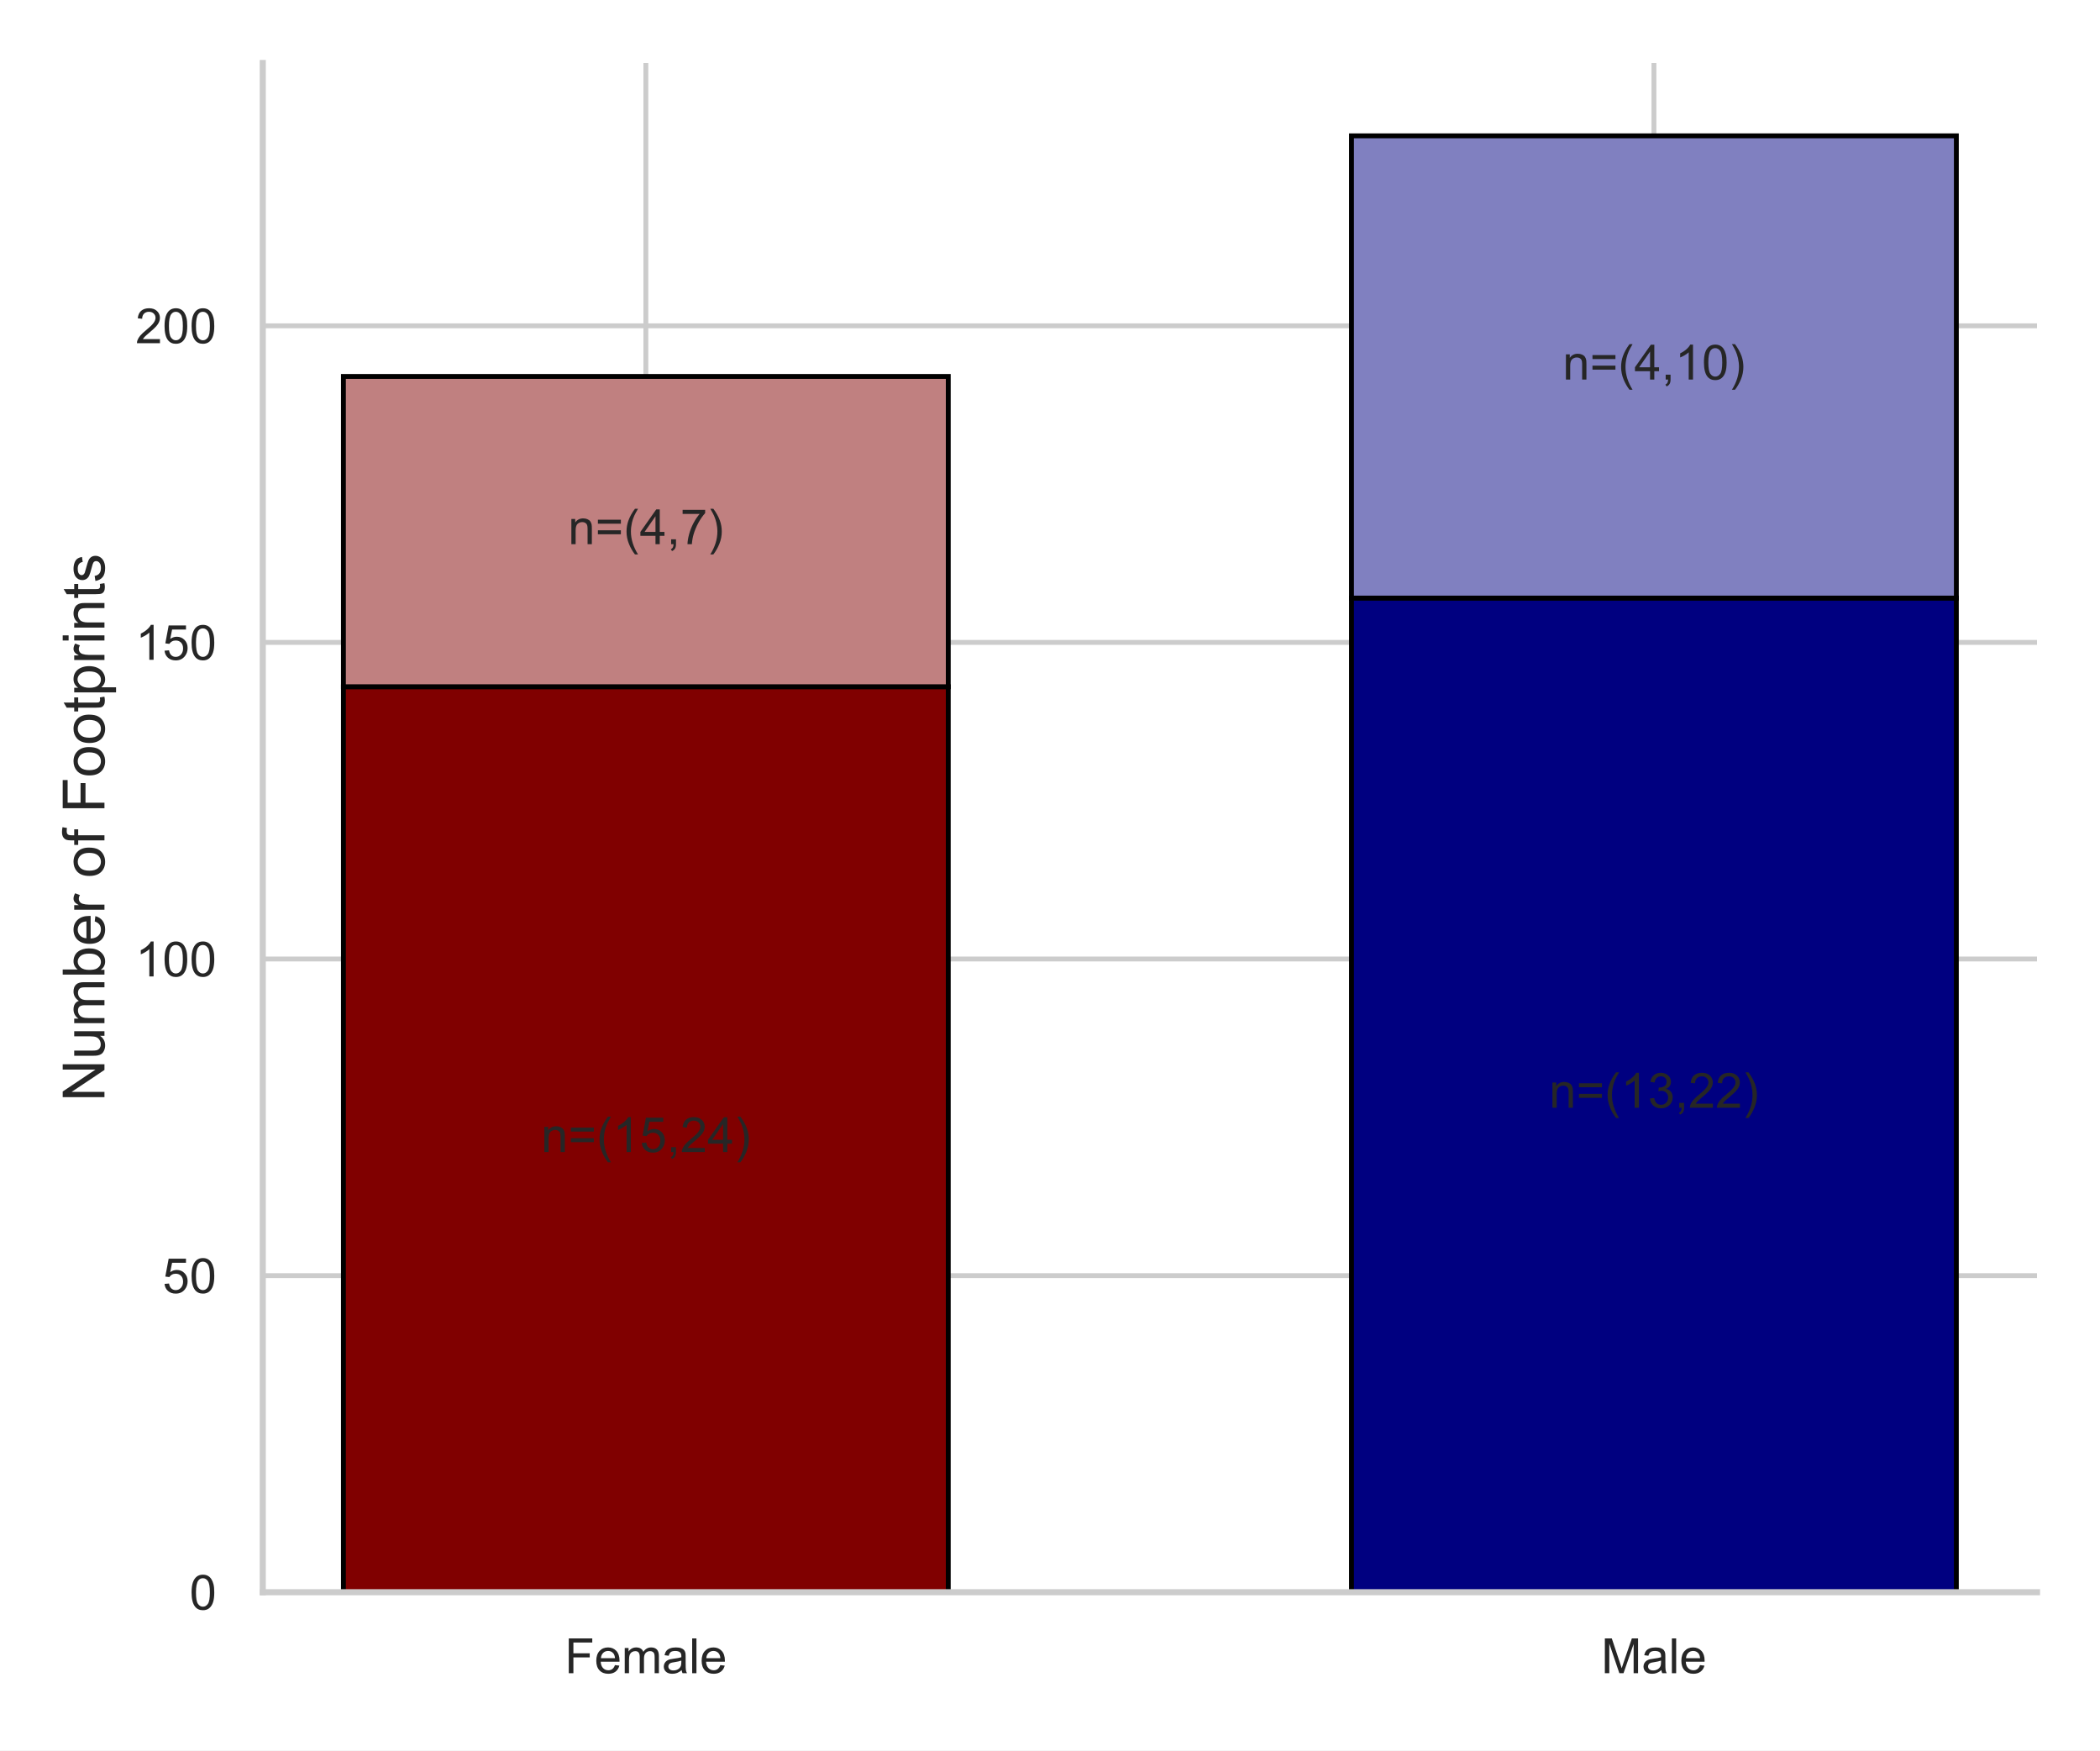
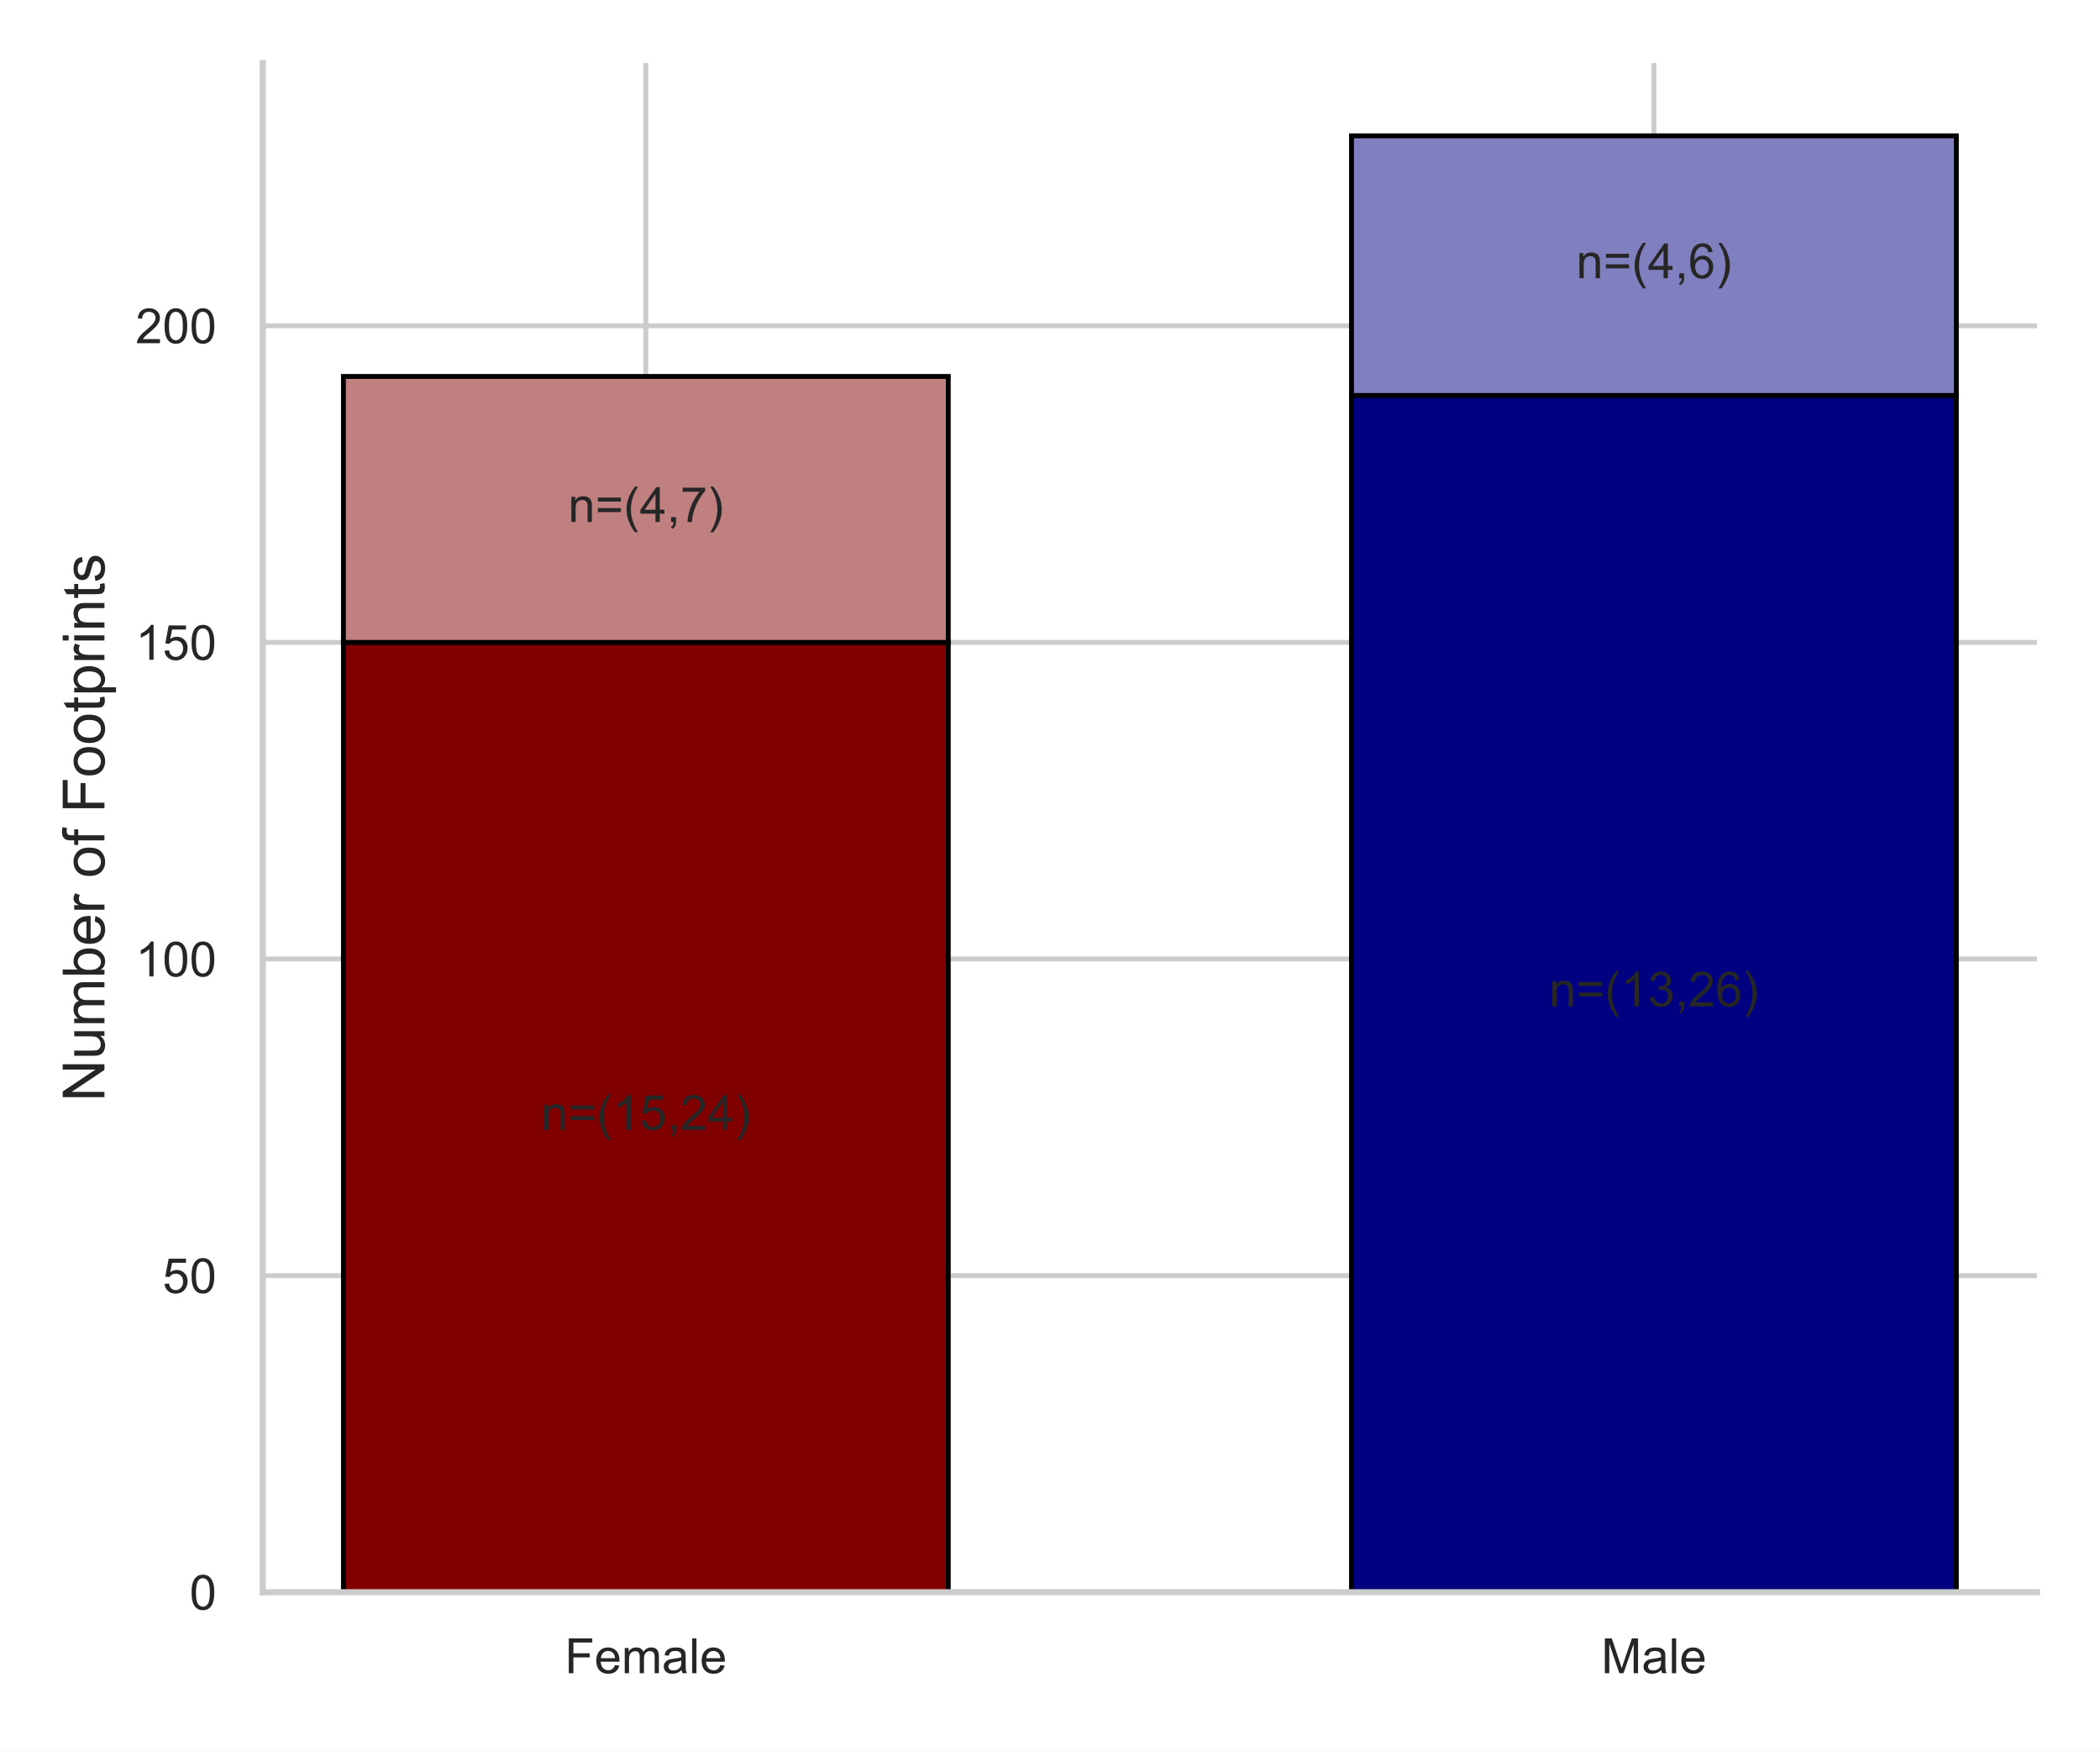
<svg xmlns="http://www.w3.org/2000/svg" xmlns:xlink="http://www.w3.org/1999/xlink" width="432pt" height="360pt" viewBox="0 0 432 360" version="1.1">
  <defs>
    <style type="text/css">*{stroke-linejoin: round; stroke-linecap: butt}</style>
  </defs>
  <g id="figure_1">
    <g id="patch_1">
      <path d="M 0 360  L 432 360  L 432 0  L 0 0  z " style="fill: #ffffff" />
    </g>
    <g id="axes_1">
      <g id="patch_2">
        <path d="M 54.056 327.46  L 419.04 327.46  L 419.04 12.96  L 54.056 12.96  z " style="fill: #ffffff" />
      </g>
      <g id="matplotlib.axis_1">
        <g id="xtick_1">
          <g id="line2d_1">
-             <path d="M 132.86 327.46  L 132.86 12.96  " clip-path="url(#p6dbbc9dc8a)" style="fill: none; stroke: #cccccc; stroke-linecap: round" />
+             <path d="M 132.86 327.46  L 132.86 12.96  " clip-path="url(#p54f2417b3c)" style="fill: none; stroke: #cccccc; stroke-linecap: round" />
          </g>
          <g id="text_1">
            <g style="fill: #262626" transform="translate(116.1885 344.1178) scale(0.1 -0.1)">
              <defs>
                <path id="ArialMT-46" d="M 525 0  L 525 4581  L 3616 4581  L 3616 4041  L 1131 4041  L 1131 2622  L 3281 2622  L 3281 2081  L 1131 2081  L 1131 0  L 525 0  z " transform="scale(0.015625)" />
                <path id="ArialMT-65" d="M 2694 1069  L 3275 997  Q 3138 488 2766 206  Q 2394 -75 1816 -75  Q 1088 -75 661 373  Q 234 822 234 1631  Q 234 2469 665 2931  Q 1097 3394 1784 3394  Q 2450 3394 2872 2941  Q 3294 2488 3294 1666  Q 3294 1616 3291 1516  L 816 1516  Q 847 969 1125 678  Q 1403 388 1819 388  Q 2128 388 2347 550  Q 2566 713 2694 1069  z M 847 1978  L 2700 1978  Q 2663 2397 2488 2606  Q 2219 2931 1791 2931  Q 1403 2931 1139 2672  Q 875 2413 847 1978  z " transform="scale(0.015625)" />
                <path id="ArialMT-6d" d="M 422 0  L 422 3319  L 925 3319  L 925 2853  Q 1081 3097 1340 3245  Q 1600 3394 1931 3394  Q 2300 3394 2536 3241  Q 2772 3088 2869 2813  Q 3263 3394 3894 3394  Q 4388 3394 4653 3120  Q 4919 2847 4919 2278  L 4919 0  L 4359 0  L 4359 2091  Q 4359 2428 4304 2576  Q 4250 2725 4106 2815  Q 3963 2906 3769 2906  Q 3419 2906 3187 2673  Q 2956 2441 2956 1928  L 2956 0  L 2394 0  L 2394 2156  Q 2394 2531 2256 2718  Q 2119 2906 1806 2906  Q 1569 2906 1367 2781  Q 1166 2656 1075 2415  Q 984 2175 984 1722  L 984 0  L 422 0  z " transform="scale(0.015625)" />
                <path id="ArialMT-61" d="M 2588 409  Q 2275 144 1986 34  Q 1697 -75 1366 -75  Q 819 -75 525 192  Q 231 459 231 875  Q 231 1119 342 1320  Q 453 1522 633 1644  Q 813 1766 1038 1828  Q 1203 1872 1538 1913  Q 2219 1994 2541 2106  Q 2544 2222 2544 2253  Q 2544 2597 2384 2738  Q 2169 2928 1744 2928  Q 1347 2928 1158 2789  Q 969 2650 878 2297  L 328 2372  Q 403 2725 575 2942  Q 747 3159 1072 3276  Q 1397 3394 1825 3394  Q 2250 3394 2515 3294  Q 2781 3194 2906 3042  Q 3031 2891 3081 2659  Q 3109 2516 3109 2141  L 3109 1391  Q 3109 606 3145 398  Q 3181 191 3288 0  L 2700 0  Q 2613 175 2588 409  z M 2541 1666  Q 2234 1541 1622 1453  Q 1275 1403 1131 1340  Q 988 1278 909 1158  Q 831 1038 831 891  Q 831 666 1001 516  Q 1172 366 1500 366  Q 1825 366 2078 508  Q 2331 650 2450 897  Q 2541 1088 2541 1459  L 2541 1666  z " transform="scale(0.015625)" />
                <path id="ArialMT-6c" d="M 409 0  L 409 4581  L 972 4581  L 972 0  L 409 0  z " transform="scale(0.015625)" />
              </defs>
              <use xlink:href="#ArialMT-46" />
              <use xlink:href="#ArialMT-65" transform="translate(61.08398 0)" />
              <use xlink:href="#ArialMT-6d" transform="translate(116.6992 0)" />
              <use xlink:href="#ArialMT-61" transform="translate(200 0)" />
              <use xlink:href="#ArialMT-6c" transform="translate(255.6152 0)" />
              <use xlink:href="#ArialMT-65" transform="translate(277.832 0)" />
            </g>
          </g>
        </g>
        <g id="xtick_2">
          <g id="line2d_2">
-             <path d="M 340.237 327.46  L 340.237 12.96  " clip-path="url(#p6dbbc9dc8a)" style="fill: none; stroke: #cccccc; stroke-linecap: round" />
+             <path d="M 340.237 327.46  L 340.237 12.96  " clip-path="url(#p54f2417b3c)" style="fill: none; stroke: #cccccc; stroke-linecap: round" />
          </g>
          <g id="text_2">
            <g style="fill: #262626" transform="translate(329.4 344.1178) scale(0.1 -0.1)">
              <defs>
                <path id="ArialMT-4d" d="M 475 0  L 475 4581  L 1388 4581  L 2472 1338  Q 2622 884 2691 659  Q 2769 909 2934 1394  L 4031 4581  L 4847 4581  L 4847 0  L 4263 0  L 4263 3834  L 2931 0  L 2384 0  L 1059 3900  L 1059 0  L 475 0  z " transform="scale(0.015625)" />
              </defs>
              <use xlink:href="#ArialMT-4d" />
              <use xlink:href="#ArialMT-61" transform="translate(83.30078 0)" />
              <use xlink:href="#ArialMT-6c" transform="translate(138.916 0)" />
              <use xlink:href="#ArialMT-65" transform="translate(161.1328 0)" />
            </g>
          </g>
        </g>
      </g>
      <g id="matplotlib.axis_2">
        <g id="ytick_1">
          <g id="line2d_3">
-             <path d="M 54.056 327.46  L 419.04 327.46  " clip-path="url(#p6dbbc9dc8a)" style="fill: none; stroke: #cccccc; stroke-linecap: round" />
+             <path d="M 54.056 327.46  L 419.04 327.46  " clip-path="url(#p54f2417b3c)" style="fill: none; stroke: #cccccc; stroke-linecap: round" />
          </g>
          <g id="text_3">
            <g style="fill: #262626" transform="translate(38.99531 331.0389) scale(0.1 -0.1)">
              <defs>
                <path id="ArialMT-30" d="M 266 2259  Q 266 3072 433 3567  Q 600 4063 929 4331  Q 1259 4600 1759 4600  Q 2128 4600 2406 4451  Q 2684 4303 2865 4023  Q 3047 3744 3150 3342  Q 3253 2941 3253 2259  Q 3253 1453 3087 958  Q 2922 463 2592 192  Q 2263 -78 1759 -78  Q 1097 -78 719 397  Q 266 969 266 2259  z M 844 2259  Q 844 1131 1108 757  Q 1372 384 1759 384  Q 2147 384 2411 759  Q 2675 1134 2675 2259  Q 2675 3391 2411 3762  Q 2147 4134 1753 4134  Q 1366 4134 1134 3806  Q 844 3388 844 2259  z " transform="scale(0.015625)" />
              </defs>
              <use xlink:href="#ArialMT-30" />
            </g>
          </g>
        </g>
        <g id="ytick_2">
          <g id="line2d_4">
-             <path d="M 54.056 262.346  L 419.04 262.346  " clip-path="url(#p6dbbc9dc8a)" style="fill: none; stroke: #cccccc; stroke-linecap: round" />
+             <path d="M 54.056 262.346  L 419.04 262.346  " clip-path="url(#p54f2417b3c)" style="fill: none; stroke: #cccccc; stroke-linecap: round" />
          </g>
          <g id="text_4">
            <g style="fill: #262626" transform="translate(33.43438 265.925) scale(0.1 -0.1)">
              <defs>
                <path id="ArialMT-35" d="M 266 1200  L 856 1250  Q 922 819 1161 601  Q 1400 384 1738 384  Q 2144 384 2425 690  Q 2706 997 2706 1503  Q 2706 1984 2436 2262  Q 2166 2541 1728 2541  Q 1456 2541 1237 2417  Q 1019 2294 894 2097  L 366 2166  L 809 4519  L 3088 4519  L 3088 3981  L 1259 3981  L 1013 2750  Q 1425 3038 1878 3038  Q 2478 3038 2890 2622  Q 3303 2206 3303 1553  Q 3303 931 2941 478  Q 2500 -78 1738 -78  Q 1113 -78 717 272  Q 322 622 266 1200  z " transform="scale(0.015625)" />
              </defs>
              <use xlink:href="#ArialMT-35" />
              <use xlink:href="#ArialMT-30" transform="translate(55.61523 0)" />
            </g>
          </g>
        </g>
        <g id="ytick_3">
          <g id="line2d_5">
-             <path d="M 54.056 197.232  L 419.04 197.232  " clip-path="url(#p6dbbc9dc8a)" style="fill: none; stroke: #cccccc; stroke-linecap: round" />
+             <path d="M 54.056 197.232  L 419.04 197.232  " clip-path="url(#p54f2417b3c)" style="fill: none; stroke: #cccccc; stroke-linecap: round" />
          </g>
          <g id="text_5">
            <g style="fill: #262626" transform="translate(27.87344 200.8112) scale(0.1 -0.1)">
              <defs>
                <path id="ArialMT-31" d="M 2384 0  L 1822 0  L 1822 3584  Q 1619 3391 1289 3197  Q 959 3003 697 2906  L 697 3450  Q 1169 3672 1522 3987  Q 1875 4303 2022 4600  L 2384 4600  L 2384 0  z " transform="scale(0.015625)" />
              </defs>
              <use xlink:href="#ArialMT-31" />
              <use xlink:href="#ArialMT-30" transform="translate(55.61523 0)" />
              <use xlink:href="#ArialMT-30" transform="translate(111.2305 0)" />
            </g>
          </g>
        </g>
        <g id="ytick_4">
          <g id="line2d_6">
-             <path d="M 54.056 132.118  L 419.04 132.118  " clip-path="url(#p6dbbc9dc8a)" style="fill: none; stroke: #cccccc; stroke-linecap: round" />
+             <path d="M 54.056 132.118  L 419.04 132.118  " clip-path="url(#p54f2417b3c)" style="fill: none; stroke: #cccccc; stroke-linecap: round" />
          </g>
          <g id="text_6">
            <g style="fill: #262626" transform="translate(27.87344 135.6973) scale(0.1 -0.1)">
              <use xlink:href="#ArialMT-31" />
              <use xlink:href="#ArialMT-35" transform="translate(55.61523 0)" />
              <use xlink:href="#ArialMT-30" transform="translate(111.2305 0)" />
            </g>
          </g>
        </g>
        <g id="ytick_5">
          <g id="line2d_7">
-             <path d="M 54.056 67.005  L 419.04 67.005  " clip-path="url(#p6dbbc9dc8a)" style="fill: none; stroke: #cccccc; stroke-linecap: round" />
+             <path d="M 54.056 67.005  L 419.04 67.005  " clip-path="url(#p54f2417b3c)" style="fill: none; stroke: #cccccc; stroke-linecap: round" />
          </g>
          <g id="text_7">
            <g style="fill: #262626" transform="translate(27.87344 70.58342) scale(0.1 -0.1)">
              <defs>
                <path id="ArialMT-32" d="M 3222 541  L 3222 0  L 194 0  Q 188 203 259 391  Q 375 700 629 1000  Q 884 1300 1366 1694  Q 2113 2306 2375 2664  Q 2638 3022 2638 3341  Q 2638 3675 2398 3904  Q 2159 4134 1775 4134  Q 1369 4134 1125 3890  Q 881 3647 878 3216  L 300 3275  Q 359 3922 746 4261  Q 1134 4600 1788 4600  Q 2447 4600 2831 4234  Q 3216 3869 3216 3328  Q 3216 3053 3103 2787  Q 2991 2522 2730 2228  Q 2469 1934 1863 1422  Q 1356 997 1212 845  Q 1069 694 975 541  L 3222 541  z " transform="scale(0.015625)" />
              </defs>
              <use xlink:href="#ArialMT-32" />
              <use xlink:href="#ArialMT-30" transform="translate(55.61523 0)" />
              <use xlink:href="#ArialMT-30" transform="translate(111.2305 0)" />
            </g>
          </g>
        </g>
        <g id="text_8">
          <g style="fill: #262626" transform="translate(21.48844 226.5613) rotate(-90) scale(0.12 -0.12)">
            <defs>
              <path id="ArialMT-4e" d="M 488 0  L 488 4581  L 1109 4581  L 3516 984  L 3516 4581  L 4097 4581  L 4097 0  L 3475 0  L 1069 3600  L 1069 0  L 488 0  z " transform="scale(0.015625)" />
              <path id="ArialMT-75" d="M 2597 0  L 2597 488  Q 2209 -75 1544 -75  Q 1250 -75 995 37  Q 741 150 617 320  Q 494 491 444 738  Q 409 903 409 1263  L 409 3319  L 972 3319  L 972 1478  Q 972 1038 1006 884  Q 1059 663 1231 536  Q 1403 409 1656 409  Q 1909 409 2131 539  Q 2353 669 2445 892  Q 2538 1116 2538 1541  L 2538 3319  L 3100 3319  L 3100 0  L 2597 0  z " transform="scale(0.015625)" />
              <path id="ArialMT-62" d="M 941 0  L 419 0  L 419 4581  L 981 4581  L 981 2947  Q 1338 3394 1891 3394  Q 2197 3394 2470 3270  Q 2744 3147 2920 2923  Q 3097 2700 3197 2384  Q 3297 2069 3297 1709  Q 3297 856 2875 390  Q 2453 -75 1863 -75  Q 1275 -75 941 416  L 941 0  z M 934 1684  Q 934 1088 1097 822  Q 1363 388 1816 388  Q 2184 388 2453 708  Q 2722 1028 2722 1663  Q 2722 2313 2464 2622  Q 2206 2931 1841 2931  Q 1472 2931 1203 2611  Q 934 2291 934 1684  z " transform="scale(0.015625)" />
              <path id="ArialMT-72" d="M 416 0  L 416 3319  L 922 3319  L 922 2816  Q 1116 3169 1280 3281  Q 1444 3394 1641 3394  Q 1925 3394 2219 3213  L 2025 2691  Q 1819 2813 1613 2813  Q 1428 2813 1281 2702  Q 1134 2591 1072 2394  Q 978 2094 978 1738  L 978 0  L 416 0  z " transform="scale(0.015625)" />
              <path id="ArialMT-20" transform="scale(0.015625)" />
              <path id="ArialMT-6f" d="M 213 1659  Q 213 2581 725 3025  Q 1153 3394 1769 3394  Q 2453 3394 2887 2945  Q 3322 2497 3322 1706  Q 3322 1066 3130 698  Q 2938 331 2570 128  Q 2203 -75 1769 -75  Q 1072 -75 642 372  Q 213 819 213 1659  z M 791 1659  Q 791 1022 1069 705  Q 1347 388 1769 388  Q 2188 388 2466 706  Q 2744 1025 2744 1678  Q 2744 2294 2464 2611  Q 2184 2928 1769 2928  Q 1347 2928 1069 2612  Q 791 2297 791 1659  z " transform="scale(0.015625)" />
              <path id="ArialMT-66" d="M 556 0  L 556 2881  L 59 2881  L 59 3319  L 556 3319  L 556 3672  Q 556 4006 616 4169  Q 697 4388 901 4523  Q 1106 4659 1475 4659  Q 1713 4659 2000 4603  L 1916 4113  Q 1741 4144 1584 4144  Q 1328 4144 1222 4034  Q 1116 3925 1116 3625  L 1116 3319  L 1763 3319  L 1763 2881  L 1116 2881  L 1116 0  L 556 0  z " transform="scale(0.015625)" />
              <path id="ArialMT-74" d="M 1650 503  L 1731 6  Q 1494 -44 1306 -44  Q 1000 -44 831 53  Q 663 150 594 308  Q 525 466 525 972  L 525 2881  L 113 2881  L 113 3319  L 525 3319  L 525 4141  L 1084 4478  L 1084 3319  L 1650 3319  L 1650 2881  L 1084 2881  L 1084 941  Q 1084 700 1114 631  Q 1144 563 1211 522  Q 1278 481 1403 481  Q 1497 481 1650 503  z " transform="scale(0.015625)" />
              <path id="ArialMT-70" d="M 422 -1272  L 422 3319  L 934 3319  L 934 2888  Q 1116 3141 1344 3267  Q 1572 3394 1897 3394  Q 2322 3394 2647 3175  Q 2972 2956 3137 2557  Q 3303 2159 3303 1684  Q 3303 1175 3120 767  Q 2938 359 2589 142  Q 2241 -75 1856 -75  Q 1575 -75 1351 44  Q 1128 163 984 344  L 984 -1272  L 422 -1272  z M 931 1641  Q 931 1000 1190 694  Q 1450 388 1819 388  Q 2194 388 2461 705  Q 2728 1022 2728 1688  Q 2728 2322 2467 2637  Q 2206 2953 1844 2953  Q 1484 2953 1207 2617  Q 931 2281 931 1641  z " transform="scale(0.015625)" />
              <path id="ArialMT-69" d="M 425 3934  L 425 4581  L 988 4581  L 988 3934  L 425 3934  z M 425 0  L 425 3319  L 988 3319  L 988 0  L 425 0  z " transform="scale(0.015625)" />
              <path id="ArialMT-6e" d="M 422 0  L 422 3319  L 928 3319  L 928 2847  Q 1294 3394 1984 3394  Q 2284 3394 2536 3286  Q 2788 3178 2913 3003  Q 3038 2828 3088 2588  Q 3119 2431 3119 2041  L 3119 0  L 2556 0  L 2556 2019  Q 2556 2363 2490 2533  Q 2425 2703 2258 2804  Q 2091 2906 1866 2906  Q 1506 2906 1245 2678  Q 984 2450 984 1813  L 984 0  L 422 0  z " transform="scale(0.015625)" />
              <path id="ArialMT-73" d="M 197 991  L 753 1078  Q 800 744 1014 566  Q 1228 388 1613 388  Q 2000 388 2187 545  Q 2375 703 2375 916  Q 2375 1106 2209 1216  Q 2094 1291 1634 1406  Q 1016 1563 777 1677  Q 538 1791 414 1992  Q 291 2194 291 2438  Q 291 2659 392 2848  Q 494 3038 669 3163  Q 800 3259 1026 3326  Q 1253 3394 1513 3394  Q 1903 3394 2198 3281  Q 2494 3169 2634 2976  Q 2775 2784 2828 2463  L 2278 2388  Q 2241 2644 2061 2787  Q 1881 2931 1553 2931  Q 1166 2931 1000 2803  Q 834 2675 834 2503  Q 834 2394 903 2306  Q 972 2216 1119 2156  Q 1203 2125 1616 2013  Q 2213 1853 2448 1751  Q 2684 1650 2818 1456  Q 2953 1263 2953 975  Q 2953 694 2789 445  Q 2625 197 2315 61  Q 2006 -75 1616 -75  Q 969 -75 630 194  Q 291 463 197 991  z " transform="scale(0.015625)" />
            </defs>
            <use xlink:href="#ArialMT-4e" />
            <use xlink:href="#ArialMT-75" transform="translate(72.2168 0)" />
            <use xlink:href="#ArialMT-6d" transform="translate(127.832 0)" />
            <use xlink:href="#ArialMT-62" transform="translate(211.1328 0)" />
            <use xlink:href="#ArialMT-65" transform="translate(266.748 0)" />
            <use xlink:href="#ArialMT-72" transform="translate(322.3633 0)" />
            <use xlink:href="#ArialMT-20" transform="translate(355.6641 0)" />
            <use xlink:href="#ArialMT-6f" transform="translate(383.4473 0)" />
            <use xlink:href="#ArialMT-66" transform="translate(439.0625 0)" />
            <use xlink:href="#ArialMT-20" transform="translate(466.8457 0)" />
            <use xlink:href="#ArialMT-46" transform="translate(494.6289 0)" />
            <use xlink:href="#ArialMT-6f" transform="translate(555.7129 0)" />
            <use xlink:href="#ArialMT-6f" transform="translate(611.3281 0)" />
            <use xlink:href="#ArialMT-74" transform="translate(666.9434 0)" />
            <use xlink:href="#ArialMT-70" transform="translate(694.7266 0)" />
            <use xlink:href="#ArialMT-72" transform="translate(750.3418 0)" />
            <use xlink:href="#ArialMT-69" transform="translate(783.6426 0)" />
            <use xlink:href="#ArialMT-6e" transform="translate(805.8594 0)" />
            <use xlink:href="#ArialMT-74" transform="translate(861.4746 0)" />
            <use xlink:href="#ArialMT-73" transform="translate(889.2578 0)" />
          </g>
        </g>
      </g>
      <g id="patch_3">
-         <path d="M 70.646 327.46  L 195.073 327.46  L 195.073 141.234  L 70.646 141.234  z " clip-path="url(#p6dbbc9dc8a)" style="fill: #800000; stroke: #000000; stroke-linejoin: miter" />
+         <path d="M 70.646 327.46  L 195.073 327.46  L 195.073 132.118  L 70.646 132.118  z " clip-path="url(#p54f2417b3c)" style="fill: #800000; stroke: #000000; stroke-linejoin: miter" />
      </g>
      <g id="patch_4">
-         <path d="M 278.024 327.46  L 402.45 327.46  L 402.45 123.002  L 278.024 123.002  z " clip-path="url(#p6dbbc9dc8a)" style="fill: #000080; stroke: #000000; stroke-linejoin: miter" />
+         <path d="M 278.024 327.46  L 402.45 327.46  L 402.45 81.33  L 278.024 81.33  z " clip-path="url(#p54f2417b3c)" style="fill: #000080; stroke: #000000; stroke-linejoin: miter" />
      </g>
      <g id="patch_5">
-         <path d="M 70.646 141.234  L 195.073 141.234  L 195.073 77.423  L 70.646 77.423  z " clip-path="url(#p6dbbc9dc8a)" style="fill: #c08080; stroke: #000000; stroke-linejoin: miter" />
+         <path d="M 70.646 132.118  L 195.073 132.118  L 195.073 77.423  L 70.646 77.423  z " clip-path="url(#p54f2417b3c)" style="fill: #c08080; stroke: #000000; stroke-linejoin: miter" />
      </g>
      <g id="patch_6">
-         <path d="M 278.024 123.002  L 402.45 123.002  L 402.45 27.936  L 278.024 27.936  z " clip-path="url(#p6dbbc9dc8a)" style="fill: #8080c0; stroke: #000000; stroke-linejoin: miter" />
+         <path d="M 278.024 81.33  L 402.45 81.33  L 402.45 27.936  L 278.024 27.936  z " clip-path="url(#p54f2417b3c)" style="fill: #8080c0; stroke: #000000; stroke-linejoin: miter" />
      </g>
      <g id="patch_7">
        <path d="M 54.056 327.46  L 54.056 12.96  " style="fill: none; stroke: #cccccc; stroke-width: 1.25; stroke-linejoin: miter; stroke-linecap: square" />
      </g>
      <g id="patch_8">
        <path d="M 54.056 327.46  L 419.04 327.46  " style="fill: none; stroke: #cccccc; stroke-width: 1.25; stroke-linejoin: miter; stroke-linecap: square" />
      </g>
      <g id="text_9">
-         <g style="fill: #262626" transform="translate(111.3182 236.9347) scale(0.1 -0.1)">
+         <g style="fill: #262626" transform="translate(111.3182 232.3767) scale(0.1 -0.1)">
          <defs>
            <path id="ArialMT-3d" d="M 3381 2694  L 356 2694  L 356 3219  L 3381 3219  L 3381 2694  z M 3381 1303  L 356 1303  L 356 1828  L 3381 1828  L 3381 1303  z " transform="scale(0.015625)" />
            <path id="ArialMT-28" d="M 1497 -1347  Q 1031 -759 709 28  Q 388 816 388 1659  Q 388 2403 628 3084  Q 909 3875 1497 4659  L 1900 4659  Q 1522 4009 1400 3731  Q 1209 3300 1100 2831  Q 966 2247 966 1656  Q 966 153 1900 -1347  L 1497 -1347  z " transform="scale(0.015625)" />
            <path id="ArialMT-2c" d="M 569 0  L 569 641  L 1209 641  L 1209 0  Q 1209 -353 1084 -570  Q 959 -788 688 -906  L 531 -666  Q 709 -588 793 -436  Q 878 -284 888 0  L 569 0  z " transform="scale(0.015625)" />
            <path id="ArialMT-34" d="M 2069 0  L 2069 1097  L 81 1097  L 81 1613  L 2172 4581  L 2631 4581  L 2631 1613  L 3250 1613  L 3250 1097  L 2631 1097  L 2631 0  L 2069 0  z M 2069 1613  L 2069 3678  L 634 1613  L 2069 1613  z " transform="scale(0.015625)" />
            <path id="ArialMT-29" d="M 791 -1347  L 388 -1347  Q 1322 153 1322 1656  Q 1322 2244 1188 2822  Q 1081 3291 891 3722  Q 769 4003 388 4659  L 791 4659  Q 1378 3875 1659 3084  Q 1900 2403 1900 1659  Q 1900 816 1576 28  Q 1253 -759 791 -1347  z " transform="scale(0.015625)" />
          </defs>
          <use xlink:href="#ArialMT-6e" />
          <use xlink:href="#ArialMT-3d" transform="translate(55.61523 0)" />
          <use xlink:href="#ArialMT-28" transform="translate(114.0137 0)" />
          <use xlink:href="#ArialMT-31" transform="translate(147.3145 0)" />
          <use xlink:href="#ArialMT-35" transform="translate(202.9297 0)" />
          <use xlink:href="#ArialMT-2c" transform="translate(258.5449 0)" />
          <use xlink:href="#ArialMT-32" transform="translate(286.3281 0)" />
          <use xlink:href="#ArialMT-34" transform="translate(341.9434 0)" />
          <use xlink:href="#ArialMT-29" transform="translate(397.5586 0)" />
        </g>
      </g>
      <g id="text_10">
-         <g style="fill: #262626" transform="translate(318.6953 227.8187) scale(0.1 -0.1)">
+         <g style="fill: #262626" transform="translate(318.6953 206.9823) scale(0.1 -0.1)">
          <defs>
            <path id="ArialMT-33" d="M 269 1209  L 831 1284  Q 928 806 1161 595  Q 1394 384 1728 384  Q 2125 384 2398 659  Q 2672 934 2672 1341  Q 2672 1728 2419 1979  Q 2166 2231 1775 2231  Q 1616 2231 1378 2169  L 1441 2663  Q 1497 2656 1531 2656  Q 1891 2656 2178 2843  Q 2466 3031 2466 3422  Q 2466 3731 2256 3934  Q 2047 4138 1716 4138  Q 1388 4138 1169 3931  Q 950 3725 888 3313  L 325 3413  Q 428 3978 793 4289  Q 1159 4600 1703 4600  Q 2078 4600 2393 4439  Q 2709 4278 2876 4000  Q 3044 3722 3044 3409  Q 3044 3113 2884 2869  Q 2725 2625 2413 2481  Q 2819 2388 3044 2092  Q 3269 1797 3269 1353  Q 3269 753 2831 336  Q 2394 -81 1725 -81  Q 1122 -81 723 278  Q 325 638 269 1209  z " transform="scale(0.015625)" />
+             <path id="ArialMT-36" d="M 3184 3459  L 2625 3416  Q 2550 3747 2413 3897  Q 2184 4138 1850 4138  Q 1581 4138 1378 3988  Q 1113 3794 959 3422  Q 806 3050 800 2363  Q 1003 2672 1297 2822  Q 1591 2972 1913 2972  Q 2475 2972 2870 2558  Q 3266 2144 3266 1488  Q 3266 1056 3080 686  Q 2894 316 2569 119  Q 2244 -78 1831 -78  Q 1128 -78 684 439  Q 241 956 241 2144  Q 241 3472 731 4075  Q 1159 4600 1884 4600  Q 2425 4600 2770 4297  Q 3116 3994 3184 3459  z M 888 1484  Q 888 1194 1011 928  Q 1134 663 1356 523  Q 1578 384 1822 384  Q 2178 384 2434 671  Q 2691 959 2691 1453  Q 2691 1928 2437 2201  Q 2184 2475 1800 2475  Q 1419 2475 1153 2201  Q 888 1928 888 1484  z " transform="scale(0.015625)" />
          </defs>
          <use xlink:href="#ArialMT-6e" />
          <use xlink:href="#ArialMT-3d" transform="translate(55.61523 0)" />
          <use xlink:href="#ArialMT-28" transform="translate(114.0137 0)" />
          <use xlink:href="#ArialMT-31" transform="translate(147.3145 0)" />
          <use xlink:href="#ArialMT-33" transform="translate(202.9297 0)" />
          <use xlink:href="#ArialMT-2c" transform="translate(258.5449 0)" />
          <use xlink:href="#ArialMT-32" transform="translate(286.3281 0)" />
-           <use xlink:href="#ArialMT-32" transform="translate(341.9434 0)" />
+           <use xlink:href="#ArialMT-36" transform="translate(341.9434 0)" />
          <use xlink:href="#ArialMT-29" transform="translate(397.5586 0)" />
        </g>
      </g>
      <g id="text_11">
-         <g style="fill: #262626" transform="translate(116.8791 111.916) scale(0.1 -0.1)">
+         <g style="fill: #262626" transform="translate(116.8791 107.3581) scale(0.1 -0.1)">
          <defs>
            <path id="ArialMT-37" d="M 303 3981  L 303 4522  L 3269 4522  L 3269 4084  Q 2831 3619 2401 2847  Q 1972 2075 1738 1259  Q 1569 684 1522 0  L 944 0  Q 953 541 1156 1306  Q 1359 2072 1739 2783  Q 2119 3494 2547 3981  L 303 3981  z " transform="scale(0.015625)" />
          </defs>
          <use xlink:href="#ArialMT-6e" />
          <use xlink:href="#ArialMT-3d" transform="translate(55.61523 0)" />
          <use xlink:href="#ArialMT-28" transform="translate(114.0137 0)" />
          <use xlink:href="#ArialMT-34" transform="translate(147.3145 0)" />
          <use xlink:href="#ArialMT-2c" transform="translate(202.9297 0)" />
          <use xlink:href="#ArialMT-37" transform="translate(230.7129 0)" />
          <use xlink:href="#ArialMT-29" transform="translate(286.3281 0)" />
        </g>
      </g>
      <g id="text_12">
-         <g style="fill: #262626" transform="translate(321.4758 78.05682) scale(0.1 -0.1)">
+         <g style="fill: #262626" transform="translate(324.2562 57.22038) scale(0.1 -0.1)">
          <use xlink:href="#ArialMT-6e" />
          <use xlink:href="#ArialMT-3d" transform="translate(55.61523 0)" />
          <use xlink:href="#ArialMT-28" transform="translate(114.0137 0)" />
          <use xlink:href="#ArialMT-34" transform="translate(147.3145 0)" />
          <use xlink:href="#ArialMT-2c" transform="translate(202.9297 0)" />
-           <use xlink:href="#ArialMT-31" transform="translate(230.7129 0)" />
-           <use xlink:href="#ArialMT-30" transform="translate(286.3281 0)" />
-           <use xlink:href="#ArialMT-29" transform="translate(341.9434 0)" />
+           <use xlink:href="#ArialMT-36" transform="translate(230.7129 0)" />
+           <use xlink:href="#ArialMT-29" transform="translate(286.3281 0)" />
        </g>
      </g>
    </g>
  </g>
  <defs>
-     <clipPath id="p6dbbc9dc8a">
+     <clipPath id="p54f2417b3c">
      <rect x="54.056" y="12.96" width="364.984" height="314.5" />
    </clipPath>
  </defs>
</svg>
